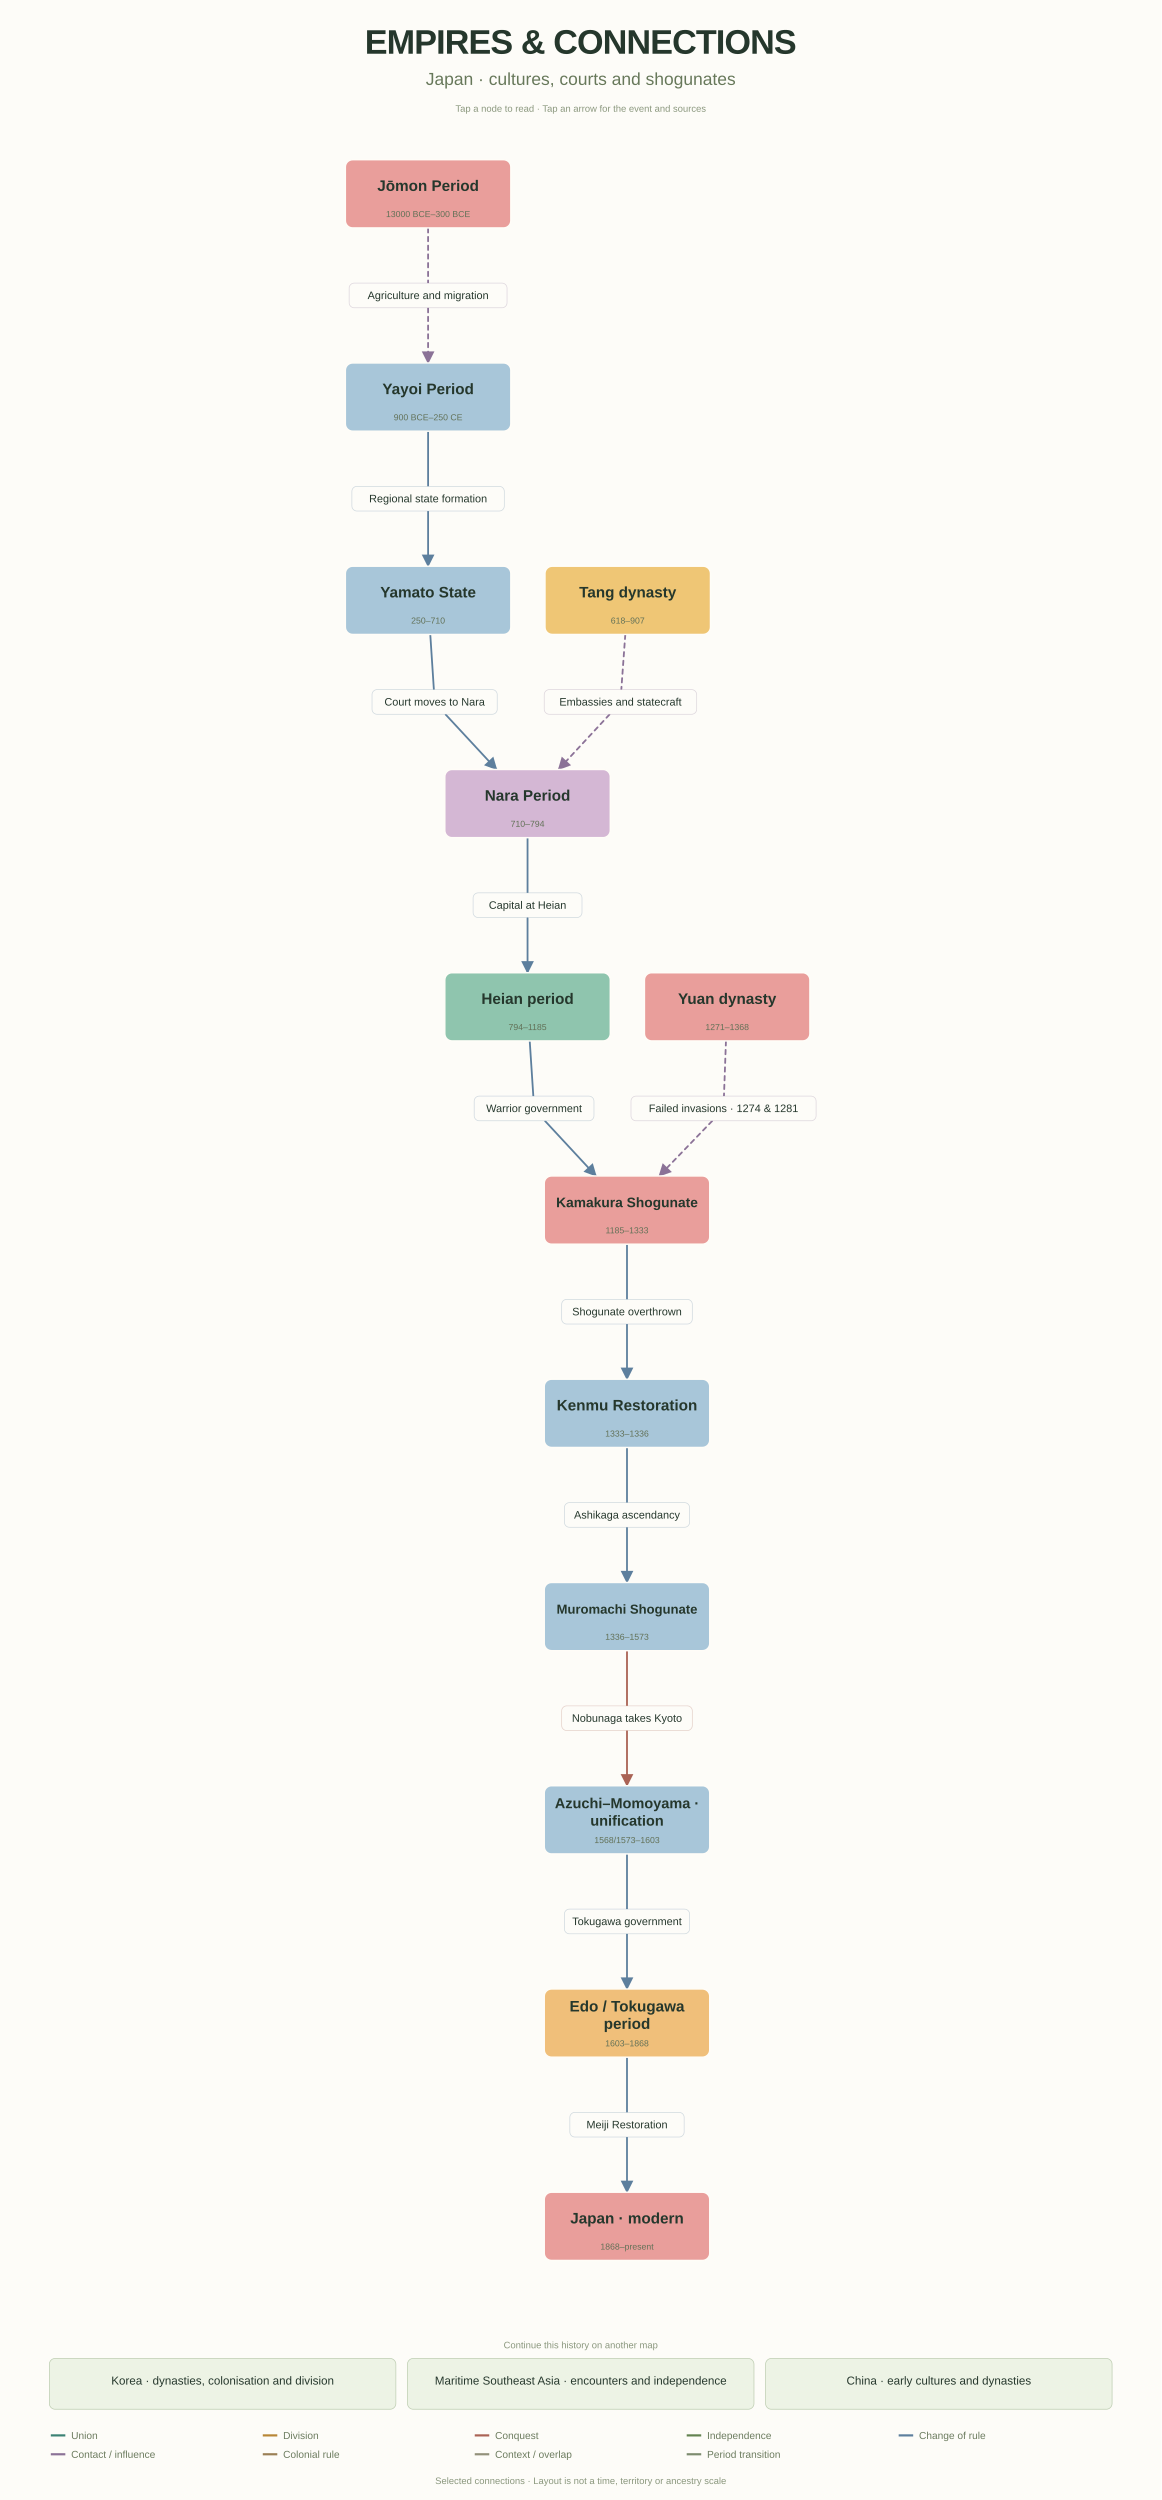
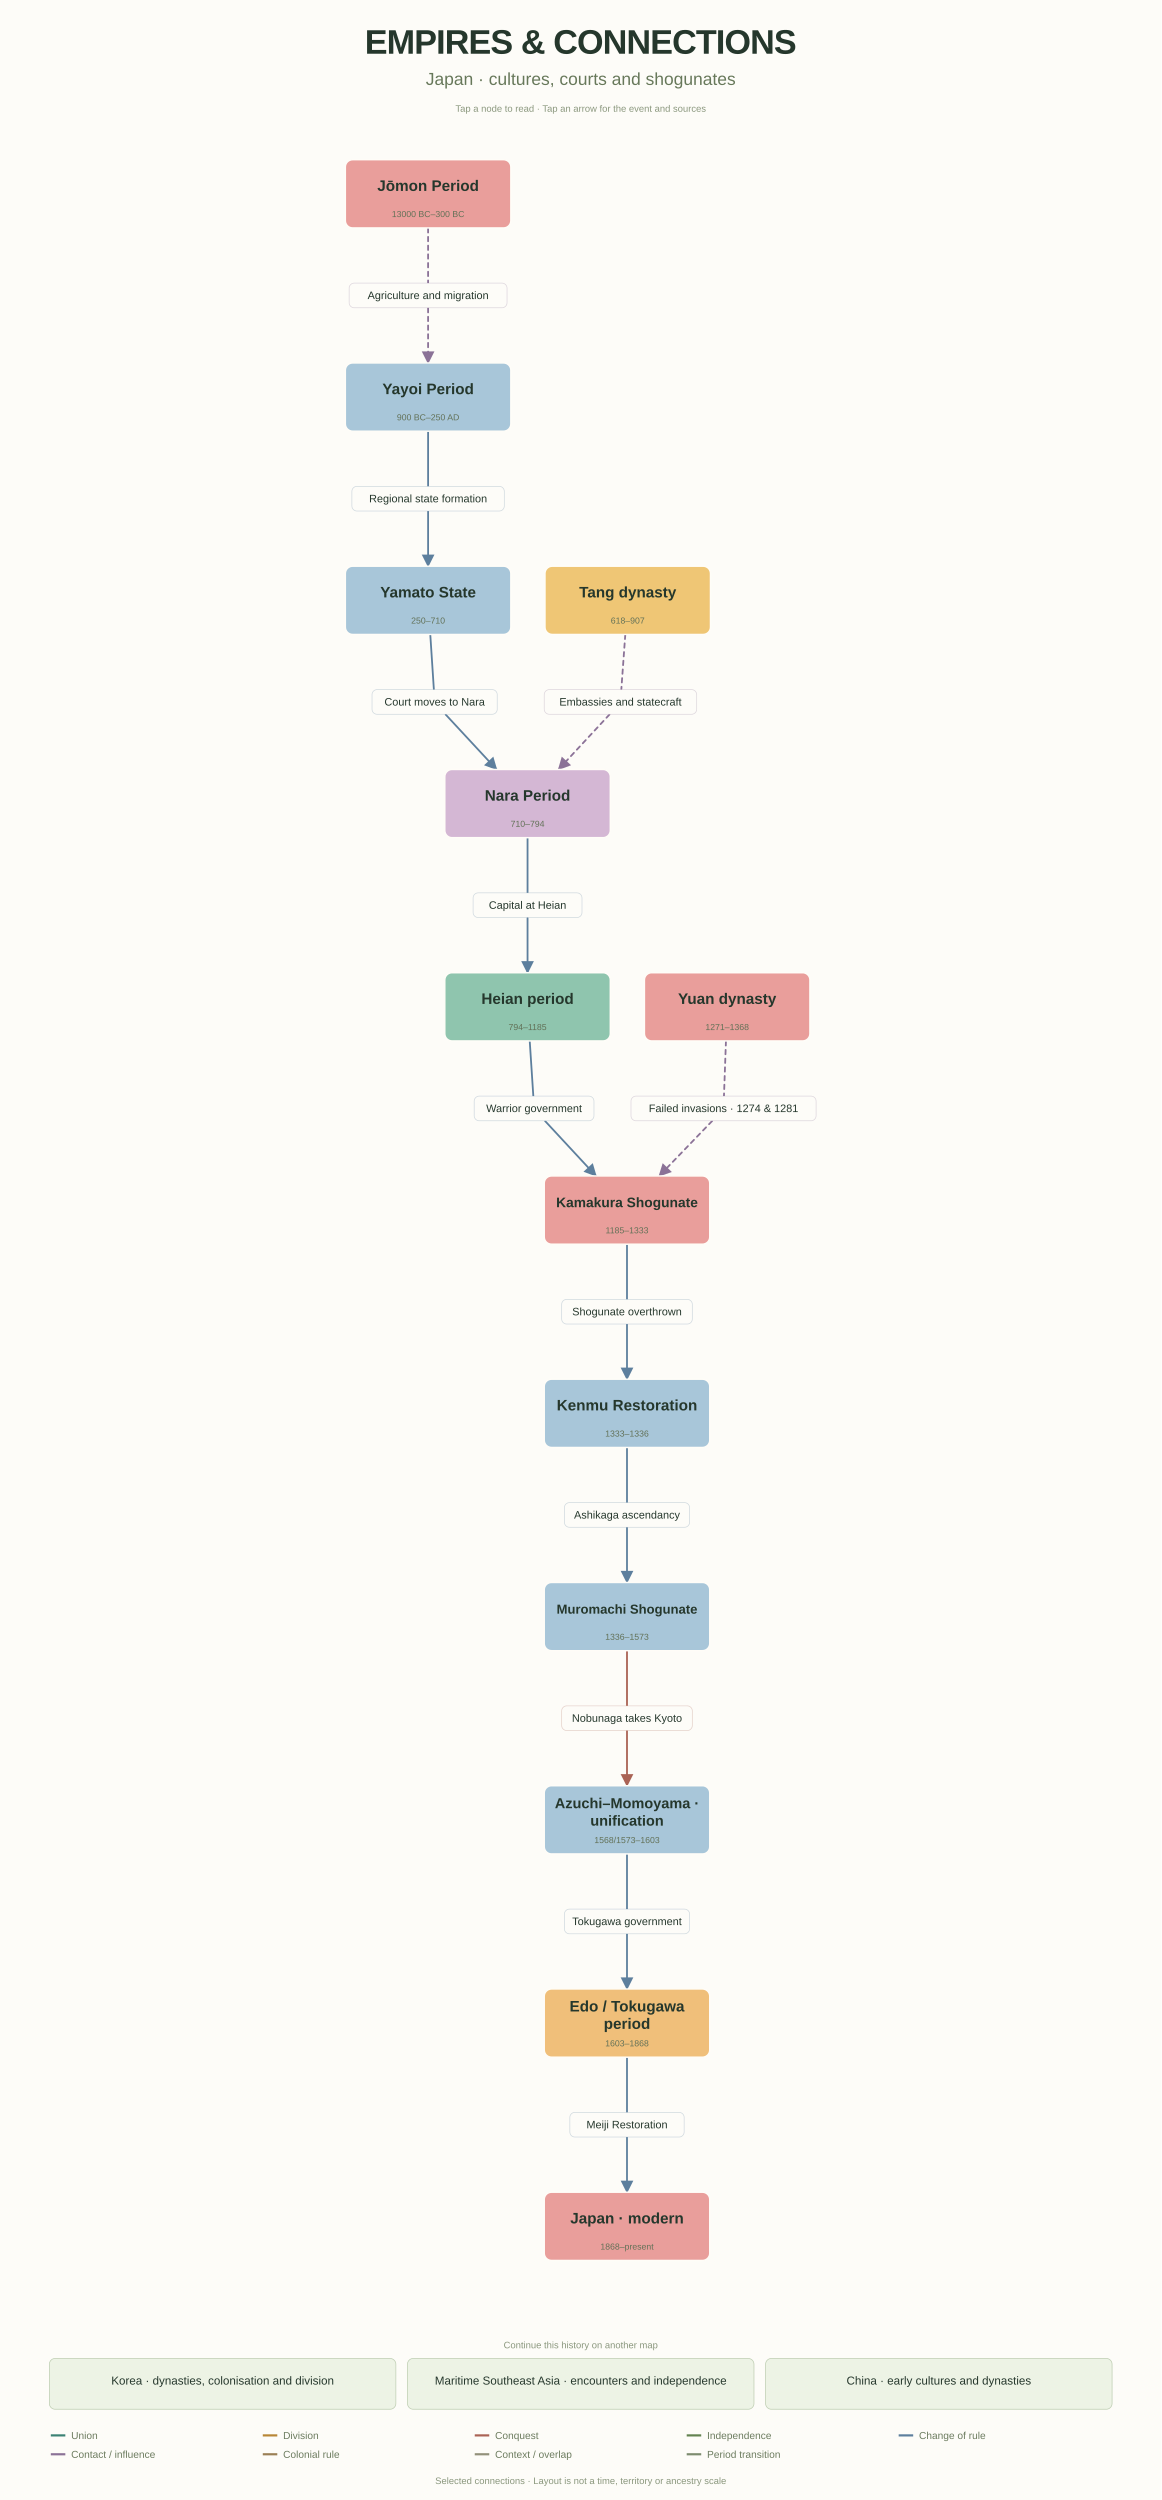
<svg xmlns="http://www.w3.org/2000/svg" viewBox="0 0 1600 3444" width="1600" height="3444" role="group" aria-labelledby="map-title-japan-transformations map-desc-japan-transformations">
  <defs>
    <marker id="arrow-japan-transformations-union" viewBox="0 0 10 10" refX="9" refY="5" markerWidth="7" markerHeight="7" orient="auto-start-reverse">
      <path d="M0 0L10 5L0 10Z" fill="#3b8274" />
    </marker>
    <marker id="arrow-japan-transformations-division" viewBox="0 0 10 10" refX="9" refY="5" markerWidth="7" markerHeight="7" orient="auto-start-reverse">
      <path d="M0 0L10 5L0 10Z" fill="#b88636" />
    </marker>
    <marker id="arrow-japan-transformations-conquest" viewBox="0 0 10 10" refX="9" refY="5" markerWidth="7" markerHeight="7" orient="auto-start-reverse">
      <path d="M0 0L10 5L0 10Z" fill="#aa6355" />
    </marker>
    <marker id="arrow-japan-transformations-independence" viewBox="0 0 10 10" refX="9" refY="5" markerWidth="7" markerHeight="7" orient="auto-start-reverse">
      <path d="M0 0L10 5L0 10Z" fill="#638350" />
    </marker>
    <marker id="arrow-japan-transformations-continuation" viewBox="0 0 10 10" refX="9" refY="5" markerWidth="7" markerHeight="7" orient="auto-start-reverse">
      <path d="M0 0L10 5L0 10Z" fill="#5d7f9d" />
    </marker>
    <marker id="arrow-japan-transformations-contact" viewBox="0 0 10 10" refX="9" refY="5" markerWidth="7" markerHeight="7" orient="auto-start-reverse">
      <path d="M0 0L10 5L0 10Z" fill="#8b7297" />
    </marker>
    <marker id="arrow-japan-transformations-colonial" viewBox="0 0 10 10" refX="9" refY="5" markerWidth="7" markerHeight="7" orient="auto-start-reverse">
      <path d="M0 0L10 5L0 10Z" fill="#9a8055" />
    </marker>
    <marker id="arrow-japan-transformations-context" viewBox="0 0 10 10" refX="9" refY="5" markerWidth="7" markerHeight="7" orient="auto-start-reverse">
      <path d="M0 0L10 5L0 10Z" fill="#92917a" />
    </marker>
    <marker id="arrow-japan-transformations-period" viewBox="0 0 10 10" refX="9" refY="5" markerWidth="7" markerHeight="7" orient="auto-start-reverse">
      <path d="M0 0L10 5L0 10Z" fill="#7d8c6f" />
    </marker>
  </defs>
  <style>text{font-family:Arial,Helvetica,sans-serif;fill:#25372c}.map-node,.map-edge{cursor:pointer;outline:none}.map-node rect{stroke:#fffdf8;stroke-width:2}.map-node:hover rect,.map-node:focus rect{stroke:#3c5441;stroke-width:3}.map-label{font-size:21px;font-weight:600;pointer-events:none}.map-date{font-size:12px;fill:#617056;pointer-events:none}.edge-line{fill:none;stroke-width:2.5;stroke-linejoin:round;stroke-linecap:round}.edge-hit{fill:none;stroke:transparent;stroke-width:36;vector-effect:non-scaling-stroke}.map-edge:hover .edge-label-bg,.map-edge:focus .edge-label-bg{stroke:#334d3c;stroke-width:2}.map-edge:hover .edge-line,.map-edge:focus .edge-line{stroke-width:4}.edge-label{font-size:15px;font-weight:500;pointer-events:none}.map-heading{font-size:47px;font-weight:700;letter-spacing:-1.2px}.map-subtitle{font-size:24px;fill:#67785a}.map-micro{font-size:13px;fill:#8a977d}.map-node.dim{opacity:.15}.map-node.hit rect{stroke:#294332;stroke-width:4}.map-node.selected rect{stroke:#294332;stroke-width:4}.map-edge.related .edge-line{stroke-width:4.5}</style>
  <rect width="100%" height="100%" fill="#fdfcf8" />
  <text class="map-heading" x="800" y="74" text-anchor="middle">EMPIRES &amp; CONNECTIONS</text>
  <text class="map-subtitle" x="800" y="117" text-anchor="middle">Japan · cultures, courts and shogunates</text>
  <text class="map-micro" x="800" y="154" text-anchor="middle">Tap a node to read · Tap an arrow for the event and sources</text>
  <g class="map-edge" id="map-edge-japan-transformations-ea-jomon-yayoi" data-connection="ea-jomon-yayoi" data-map="japan-transformations" role="button" tabindex="0" aria-haspopup="dialog" aria-label="Jōmon Period to Yayoi Period: Agriculture and migration. Open relationship details." style="--edge-color:#8b7297">
    <path class="edge-hit" d="M589.75 314.34C589.75 340.33 589.75 371.16 589.75 389.62" />
    <path class="edge-line" stroke="#8b7297" stroke-dasharray="6 6" d="M589.75 314.34C589.75 340.33 589.75 371.16 589.75 389.62" />
    <path class="edge-hit" d="M589.75 424.37C589.75 442.86 589.75 473.77 589.75 499.8" />
    <path class="edge-line" stroke="#8b7297" stroke-dasharray="6 6" d="M589.75 424.37C589.75 442.86 589.75 473.77 589.75 499.8" marker-end="url(#arrow-japan-transformations-contact)" />
    <rect class="edge-label-bg" x="481" y="390" width="217.5" height="34" rx="7" fill="#fdfcf8" stroke="#8b7297" stroke-opacity=".28" />
    <text class="edge-label" x="589.75" y="412" text-anchor="middle">Agriculture and migration</text>
  </g>
  <g class="map-edge" id="map-edge-japan-transformations-ea-yayoi-yamato" data-connection="ea-yayoi-yamato" data-map="japan-transformations" role="button" tabindex="0" aria-haspopup="dialog" aria-label="Yayoi Period to Yamato State: Regional state formation. Open relationship details." style="--edge-color:#5d7f9d">
    <path class="edge-hit" d="M589.75 594.34C589.75 620.33 589.75 651.16 589.75 669.62" />
    <path class="edge-line" stroke="#5d7f9d" d="M589.75 594.34C589.75 620.33 589.75 651.16 589.75 669.62" />
    <path class="edge-hit" d="M589.75 704.37C589.75 722.86 589.75 753.77 589.75 779.8" />
    <path class="edge-line" stroke="#5d7f9d" d="M589.75 704.37C589.75 722.86 589.75 753.77 589.75 779.8" marker-end="url(#arrow-japan-transformations-continuation)" />
    <rect class="edge-label-bg" x="484.75" y="670" width="210" height="34" rx="7" fill="#fdfcf8" stroke="#5d7f9d" stroke-opacity=".28" />
    <text class="edge-label" x="589.75" y="692" text-anchor="middle">Regional state formation</text>
  </g>
  <g class="map-edge" id="map-edge-japan-transformations-ea-yamato-nara" data-connection="ea-yamato-nara" data-map="japan-transformations" role="button" tabindex="0" aria-haspopup="dialog" aria-label="Yamato State to Nara Period: Court moves to Nara. Open relationship details." style="--edge-color:#5d7f9d">
    <path class="edge-hit" d="M592.77 874.34C594.47 900.33 596.48 931.16 597.68 949.62" />
    <path class="edge-line" stroke="#5d7f9d" d="M592.77 874.34C594.47 900.33 596.48 931.16 597.68 949.62" />
    <path class="edge-hit" d="M613.94 984.37C631.09 1002.86 659.75 1033.77 683.9 1059.8" />
    <path class="edge-line" stroke="#5d7f9d" d="M613.94 984.37C631.09 1002.86 659.75 1033.77 683.9 1059.8" marker-end="url(#arrow-japan-transformations-continuation)" />
    <rect class="edge-label-bg" x="512.5" y="950" width="172.5" height="34" rx="7" fill="#fdfcf8" stroke="#5d7f9d" stroke-opacity=".28" />
    <text class="edge-label" x="598.75" y="972" text-anchor="middle">Court moves to Nara</text>
  </g>
  <g class="map-edge" id="map-edge-japan-transformations-ea-nara-heian" data-connection="ea-nara-heian" data-map="japan-transformations" role="button" tabindex="0" aria-haspopup="dialog" aria-label="Nara Period to Heian period: Capital at Heian. Open relationship details." style="--edge-color:#5d7f9d">
    <path class="edge-hit" d="M726.75 1154.34C726.75 1180.33 726.75 1211.16 726.75 1229.62" />
    <path class="edge-line" stroke="#5d7f9d" d="M726.75 1154.34C726.75 1180.33 726.75 1211.16 726.75 1229.62" />
    <path class="edge-hit" d="M726.75 1264.37C726.75 1282.86 726.75 1313.77 726.75 1339.8" />
    <path class="edge-line" stroke="#5d7f9d" d="M726.75 1264.37C726.75 1282.86 726.75 1313.77 726.75 1339.8" marker-end="url(#arrow-japan-transformations-continuation)" />
    <rect class="edge-label-bg" x="651.75" y="1230" width="150" height="34" rx="7" fill="#fdfcf8" stroke="#5d7f9d" stroke-opacity=".28" />
    <text class="edge-label" x="726.75" y="1252" text-anchor="middle">Capital at Heian</text>
  </g>
  <g class="map-edge" id="map-edge-japan-transformations-ea-tang-nara" data-connection="ea-tang-nara" data-map="japan-transformations" role="button" tabindex="0" aria-haspopup="dialog" aria-label="Tang dynasty to Nara Period: Embassies and statecraft. Open relationship details." style="--edge-color:#8b7297">
    <path class="edge-hit" d="M861.39 874.34C859.51 900.33 857.27 931.16 855.94 949.62" />
    <path class="edge-line" stroke="#8b7297" stroke-dasharray="6 6" d="M861.39 874.34C859.51 900.33 857.27 931.16 855.94 949.62" />
    <path class="edge-hit" d="M839.56 984.37C822.41 1002.86 793.75 1033.77 769.6 1059.8" />
    <path class="edge-line" stroke="#8b7297" stroke-dasharray="6 6" d="M839.56 984.37C822.41 1002.86 793.75 1033.77 769.6 1059.8" marker-end="url(#arrow-japan-transformations-contact)" />
    <rect class="edge-label-bg" x="749.75" y="950" width="210" height="34" rx="7" fill="#fdfcf8" stroke="#8b7297" stroke-opacity=".28" />
    <text class="edge-label" x="854.75" y="972" text-anchor="middle">Embassies and statecraft</text>
  </g>
  <g class="map-edge" id="map-edge-japan-transformations-ea-heian-kamakura" data-connection="ea-heian-kamakura" data-map="japan-transformations" role="button" tabindex="0" aria-haspopup="dialog" aria-label="Heian period to Kamakura Shogunate: Warrior government. Open relationship details." style="--edge-color:#5d7f9d">
    <path class="edge-hit" d="M729.77 1434.34C731.47 1460.33 733.48 1491.16 734.68 1509.62" />
    <path class="edge-line" stroke="#5d7f9d" d="M729.77 1434.34C731.47 1460.33 733.48 1491.16 734.68 1509.62" />
    <path class="edge-hit" d="M750.94 1544.37C768.09 1562.86 796.75 1593.77 820.9 1619.8" />
    <path class="edge-line" stroke="#5d7f9d" d="M750.94 1544.37C768.09 1562.86 796.75 1593.77 820.9 1619.8" marker-end="url(#arrow-japan-transformations-continuation)" />
    <rect class="edge-label-bg" x="653.25" y="1510" width="165" height="34" rx="7" fill="#fdfcf8" stroke="#5d7f9d" stroke-opacity=".28" />
    <text class="edge-label" x="735.75" y="1532" text-anchor="middle">Warrior government</text>
  </g>
  <g class="map-edge" id="map-edge-japan-transformations-ea-yuan-kamakura" data-connection="ea-yuan-kamakura" data-map="japan-transformations" role="button" tabindex="0" aria-haspopup="dialog" aria-label="Yuan dynasty to Kamakura Shogunate: Failed invasions · 1274 &amp; 1281. Open relationship details." style="--edge-color:#8b7297">
    <path class="edge-hit" d="M1000.07 1434.34C999.13 1460.33 998.01 1491.16 997.34 1509.62" />
    <path class="edge-line" stroke="#8b7297" stroke-dasharray="6 6" d="M1000.07 1434.34C999.13 1460.33 998.01 1491.16 997.34 1509.62" />
    <path class="edge-hit" d="M980.97 1544.37C963.15 1562.86 933.36 1593.77 908.28 1619.8" />
    <path class="edge-line" stroke="#8b7297" stroke-dasharray="6 6" d="M980.97 1544.37C963.15 1562.86 933.36 1593.77 908.28 1619.8" marker-end="url(#arrow-japan-transformations-contact)" />
    <rect class="edge-label-bg" x="869.25" y="1510" width="255" height="34" rx="7" fill="#fdfcf8" stroke="#8b7297" stroke-opacity=".28" />
    <text class="edge-label" x="996.75" y="1532" text-anchor="middle">Failed invasions · 1274 &amp; 1281</text>
  </g>
  <g class="map-edge" id="map-edge-japan-transformations-ea-kamakura-kenmu" data-connection="ea-kamakura-kenmu" data-map="japan-transformations" role="button" tabindex="0" aria-haspopup="dialog" aria-label="Kamakura Shogunate to Kenmu Restoration: Shogunate overthrown. Open relationship details." style="--edge-color:#5d7f9d">
    <path class="edge-hit" d="M863.75 1714.34C863.75 1740.33 863.75 1771.16 863.75 1789.62" />
    <path class="edge-line" stroke="#5d7f9d" d="M863.75 1714.34C863.75 1740.33 863.75 1771.16 863.75 1789.62" />
    <path class="edge-hit" d="M863.75 1824.37C863.75 1842.86 863.75 1873.77 863.75 1899.8" />
    <path class="edge-line" stroke="#5d7f9d" d="M863.75 1824.37C863.75 1842.86 863.75 1873.77 863.75 1899.8" marker-end="url(#arrow-japan-transformations-continuation)" />
    <rect class="edge-label-bg" x="773.75" y="1790" width="180" height="34" rx="7" fill="#fdfcf8" stroke="#5d7f9d" stroke-opacity=".28" />
    <text class="edge-label" x="863.75" y="1812" text-anchor="middle">Shogunate overthrown</text>
  </g>
  <g class="map-edge" id="map-edge-japan-transformations-ea-kenmu-muromachi" data-connection="ea-kenmu-muromachi" data-map="japan-transformations" role="button" tabindex="0" aria-haspopup="dialog" aria-label="Kenmu Restoration to Muromachi Shogunate: Ashikaga ascendancy. Open relationship details." style="--edge-color:#5d7f9d">
    <path class="edge-hit" d="M863.75 1994.34C863.75 2020.33 863.75 2051.16 863.75 2069.62" />
    <path class="edge-line" stroke="#5d7f9d" d="M863.75 1994.34C863.75 2020.33 863.75 2051.16 863.75 2069.62" />
    <path class="edge-hit" d="M863.75 2104.37C863.75 2122.86 863.75 2153.77 863.75 2179.8" />
    <path class="edge-line" stroke="#5d7f9d" d="M863.75 2104.37C863.75 2122.86 863.75 2153.77 863.75 2179.8" marker-end="url(#arrow-japan-transformations-continuation)" />
    <rect class="edge-label-bg" x="777.5" y="2070" width="172.5" height="34" rx="7" fill="#fdfcf8" stroke="#5d7f9d" stroke-opacity=".28" />
    <text class="edge-label" x="863.75" y="2092" text-anchor="middle">Ashikaga ascendancy</text>
  </g>
  <g class="map-edge" id="map-edge-japan-transformations-ea-muromachi-unification" data-connection="ea-muromachi-unification" data-map="japan-transformations" role="button" tabindex="0" aria-haspopup="dialog" aria-label="Muromachi Shogunate to Azuchi–Momoyama · unification: Nobunaga takes Kyoto. Open relationship details." style="--edge-color:#aa6355">
    <path class="edge-hit" d="M863.75 2274.34C863.75 2300.33 863.75 2331.16 863.75 2349.62" />
    <path class="edge-line" stroke="#aa6355" d="M863.75 2274.34C863.75 2300.33 863.75 2331.16 863.75 2349.62" />
    <path class="edge-hit" d="M863.75 2384.37C863.75 2402.86 863.75 2433.77 863.75 2459.8" />
    <path class="edge-line" stroke="#aa6355" d="M863.75 2384.37C863.75 2402.86 863.75 2433.77 863.75 2459.8" marker-end="url(#arrow-japan-transformations-conquest)" />
    <rect class="edge-label-bg" x="773.75" y="2350" width="180" height="34" rx="7" fill="#fdfcf8" stroke="#aa6355" stroke-opacity=".28" />
    <text class="edge-label" x="863.75" y="2372" text-anchor="middle">Nobunaga takes Kyoto</text>
  </g>
  <g class="map-edge" id="map-edge-japan-transformations-ea-unification-edo" data-connection="ea-unification-edo" data-map="japan-transformations" role="button" tabindex="0" aria-haspopup="dialog" aria-label="Azuchi–Momoyama · unification to Edo / Tokugawa period: Tokugawa government. Open relationship details." style="--edge-color:#5d7f9d">
    <path class="edge-hit" d="M863.75 2554.34C863.75 2580.33 863.75 2611.16 863.75 2629.62" />
    <path class="edge-line" stroke="#5d7f9d" d="M863.75 2554.34C863.75 2580.33 863.75 2611.16 863.75 2629.62" />
    <path class="edge-hit" d="M863.75 2664.37C863.75 2682.86 863.75 2713.77 863.75 2739.8" />
    <path class="edge-line" stroke="#5d7f9d" d="M863.75 2664.37C863.75 2682.86 863.75 2713.77 863.75 2739.8" marker-end="url(#arrow-japan-transformations-continuation)" />
    <rect class="edge-label-bg" x="777.5" y="2630" width="172.5" height="34" rx="7" fill="#fdfcf8" stroke="#5d7f9d" stroke-opacity=".28" />
    <text class="edge-label" x="863.75" y="2652" text-anchor="middle">Tokugawa government</text>
  </g>
  <g class="map-edge" id="map-edge-japan-transformations-ea-edo-meiji" data-connection="ea-edo-meiji" data-map="japan-transformations" role="button" tabindex="0" aria-haspopup="dialog" aria-label="Edo / Tokugawa period to Japan · modern: Meiji Restoration. Open relationship details." style="--edge-color:#5d7f9d">
    <path class="edge-hit" d="M863.75 2834.34C863.75 2860.33 863.75 2891.16 863.75 2909.62" />
    <path class="edge-line" stroke="#5d7f9d" d="M863.75 2834.34C863.75 2860.33 863.75 2891.16 863.75 2909.62" />
    <path class="edge-hit" d="M863.75 2944.37C863.75 2962.86 863.75 2993.77 863.75 3019.8" />
    <path class="edge-line" stroke="#5d7f9d" d="M863.75 2944.37C863.75 2962.86 863.75 2993.77 863.75 3019.8" marker-end="url(#arrow-japan-transformations-continuation)" />
    <rect class="edge-label-bg" x="785" y="2910" width="157.5" height="34" rx="7" fill="#fdfcf8" stroke="#5d7f9d" stroke-opacity=".28" />
    <text class="edge-label" x="863.75" y="2932" text-anchor="middle">Meiji Restoration</text>
  </g>
-   <g class="map-node" id="map-node-japan-transformations-jomon" data-history="jomon" role="button" tabindex="0" aria-haspopup="dialog" aria-label="Jōmon period, 13000 BCE–300 BCE. Open Wikipedia." data-map="japan-transformations">
+   <g class="map-node" id="map-node-japan-transformations-jomon" data-history="jomon" role="button" tabindex="0" aria-haspopup="dialog" aria-label="Jōmon period, 13000 BC–300 BC. Open Wikipedia." data-map="japan-transformations">
    <rect x="475.75" y="220" width="228" height="94" rx="10" fill="#e99e9b" />
    <text class="map-label" style="font-size:21px" x="589.75" y="263" text-anchor="middle">Jōmon Period</text>
-     <text class="map-date" x="589.75" y="299" text-anchor="middle">13000 BCE–300 BCE</text>
-   </g>
-   <g class="map-node" id="map-node-japan-transformations-yayoi" data-history="yayoi" role="button" tabindex="0" aria-haspopup="dialog" aria-label="Yayoi period, 900 BCE–250 CE. Open Wikipedia." data-map="japan-transformations">
+     <text class="map-date" x="589.75" y="299" text-anchor="middle">13000 BC–300 BC</text>
+   </g>
+   <g class="map-node" id="map-node-japan-transformations-yayoi" data-history="yayoi" role="button" tabindex="0" aria-haspopup="dialog" aria-label="Yayoi period, 900 BC–250 AD. Open Wikipedia." data-map="japan-transformations">
    <rect x="475.75" y="500" width="228" height="94" rx="10" fill="#a8c6d9" />
    <text class="map-label" style="font-size:21px" x="589.75" y="543" text-anchor="middle">Yayoi Period</text>
-     <text class="map-date" x="589.75" y="579" text-anchor="middle">900 BCE–250 CE</text>
-   </g>
-   <g class="map-node" id="map-node-japan-transformations-yamato" data-history="yamato" role="button" tabindex="0" aria-haspopup="dialog" aria-label="Yamato polity · Kofun and Asuka periods, 250 CE–710 CE. Open Wikipedia." data-map="japan-transformations">
+     <text class="map-date" x="589.75" y="579" text-anchor="middle">900 BC–250 AD</text>
+   </g>
+   <g class="map-node" id="map-node-japan-transformations-yamato" data-history="yamato" role="button" tabindex="0" aria-haspopup="dialog" aria-label="Yamato polity · Kofun and Asuka periods, 250 AD–710 AD. Open Wikipedia." data-map="japan-transformations">
    <rect x="475.75" y="780" width="228" height="94" rx="10" fill="#a8c6d9" />
    <text class="map-label" style="font-size:21px" x="589.75" y="823" text-anchor="middle">Yamato State</text>
    <text class="map-date" x="589.75" y="859" text-anchor="middle">250–710</text>
  </g>
-   <g class="map-node" id="map-node-japan-transformations-nara" data-history="nara" role="button" tabindex="0" aria-haspopup="dialog" aria-label="Nara period, 710 CE–794 CE. Open Wikipedia." data-map="japan-transformations">
+   <g class="map-node" id="map-node-japan-transformations-nara" data-history="nara" role="button" tabindex="0" aria-haspopup="dialog" aria-label="Nara period, 710 AD–794 AD. Open Wikipedia." data-map="japan-transformations">
    <rect x="612.75" y="1060" width="228" height="94" rx="10" fill="#d4b7d4" />
    <text class="map-label" style="font-size:21px" x="726.75" y="1103" text-anchor="middle">Nara Period</text>
    <text class="map-date" x="726.75" y="1139" text-anchor="middle">710–794</text>
  </g>
-   <g class="map-node" id="map-node-japan-transformations-heian" data-history="heian" role="button" tabindex="0" aria-haspopup="dialog" aria-label="Heian period, 794 CE–1185 CE. Open Wikipedia." data-map="japan-transformations">
+   <g class="map-node" id="map-node-japan-transformations-heian" data-history="heian" role="button" tabindex="0" aria-haspopup="dialog" aria-label="Heian period, 794 AD–1185 AD. Open Wikipedia." data-map="japan-transformations">
    <rect x="612.75" y="1340" width="228" height="94" rx="10" fill="#8fc5ae" />
    <text class="map-label" style="font-size:21px" x="726.75" y="1383" text-anchor="middle">Heian period</text>
    <text class="map-date" x="726.75" y="1419" text-anchor="middle">794–1185</text>
  </g>
-   <g class="map-node" id="map-node-japan-transformations-kamakura" data-history="kamakura" role="button" tabindex="0" aria-haspopup="dialog" aria-label="Kamakura shogunate, 1185 CE–1333 CE. Open Wikipedia." data-map="japan-transformations">
+   <g class="map-node" id="map-node-japan-transformations-kamakura" data-history="kamakura" role="button" tabindex="0" aria-haspopup="dialog" aria-label="Kamakura shogunate, 1185 AD–1333 AD. Open Wikipedia." data-map="japan-transformations">
    <rect x="749.75" y="1620" width="228" height="94" rx="10" fill="#e99e9b" />
    <text class="map-label" style="font-size:19px" x="863.75" y="1663" text-anchor="middle">Kamakura Shogunate</text>
    <text class="map-date" x="863.75" y="1699" text-anchor="middle">1185–1333</text>
  </g>
-   <g class="map-node" id="map-node-japan-transformations-ea-kenmu" data-history="ea-kenmu" role="button" tabindex="0" aria-haspopup="dialog" aria-label="Kenmu Restoration, 1333–1336 CE. Open Wikipedia." data-map="japan-transformations">
+   <g class="map-node" id="map-node-japan-transformations-ea-kenmu" data-history="ea-kenmu" role="button" tabindex="0" aria-haspopup="dialog" aria-label="Kenmu Restoration, 1333–1336 AD. Open Wikipedia." data-map="japan-transformations">
    <rect x="749.75" y="1900" width="228" height="94" rx="10" fill="#a8c6d9" />
    <text class="map-label" style="font-size:21px" x="863.75" y="1943" text-anchor="middle">Kenmu Restoration</text>
    <text class="map-date" x="863.75" y="1979" text-anchor="middle">1333–1336</text>
  </g>
-   <g class="map-node" id="map-node-japan-transformations-muromachi" data-history="muromachi" role="button" tabindex="0" aria-haspopup="dialog" aria-label="Muromachi / Ashikaga shogunate, 1336 CE–1573 CE. Open Wikipedia." data-map="japan-transformations">
+   <g class="map-node" id="map-node-japan-transformations-muromachi" data-history="muromachi" role="button" tabindex="0" aria-haspopup="dialog" aria-label="Muromachi / Ashikaga shogunate, 1336 AD–1573 AD. Open Wikipedia." data-map="japan-transformations">
    <rect x="749.75" y="2180" width="228" height="94" rx="10" fill="#a8c6d9" />
    <text class="map-label" style="font-size:18px" x="863.75" y="2223" text-anchor="middle">Muromachi Shogunate</text>
    <text class="map-date" x="863.75" y="2259" text-anchor="middle">1336–1573</text>
  </g>
-   <g class="map-node" id="map-node-japan-transformations-ea-momoyama" data-history="ea-momoyama" role="button" tabindex="0" aria-haspopup="dialog" aria-label="Azuchi–Momoyama · unification, 1568/1573–1603 CE. Open Wikipedia." data-map="japan-transformations">
+   <g class="map-node" id="map-node-japan-transformations-ea-momoyama" data-history="ea-momoyama" role="button" tabindex="0" aria-haspopup="dialog" aria-label="Azuchi–Momoyama · unification, 1568/1573–1603 AD. Open Wikipedia." data-map="japan-transformations">
    <rect x="749.75" y="2460" width="228" height="94" rx="10" fill="#a8c6d9" />
    <text class="map-label" style="font-size:20px" x="863.75" y="2491" text-anchor="middle">Azuchi–Momoyama ·</text>
    <text class="map-label" style="font-size:20px" x="863.75" y="2515" text-anchor="middle">unification</text>
    <text class="map-date" x="863.75" y="2539" text-anchor="middle">1568/1573–1603</text>
  </g>
-   <g class="map-node" id="map-node-japan-transformations-edo" data-history="edo" role="button" tabindex="0" aria-haspopup="dialog" aria-label="Edo / Tokugawa period, 1603–1868 CE. Open Wikipedia." data-map="japan-transformations">
+   <g class="map-node" id="map-node-japan-transformations-edo" data-history="edo" role="button" tabindex="0" aria-haspopup="dialog" aria-label="Edo / Tokugawa period, 1603–1868 AD. Open Wikipedia." data-map="japan-transformations">
    <rect x="749.75" y="2740" width="228" height="94" rx="10" fill="#f0bf7a" />
    <text class="map-label" style="font-size:21px" x="863.75" y="2771" text-anchor="middle">Edo / Tokugawa</text>
    <text class="map-label" style="font-size:21px" x="863.75" y="2795" text-anchor="middle">period</text>
    <text class="map-date" x="863.75" y="2819" text-anchor="middle">1603–1868</text>
  </g>
-   <g class="map-node" id="map-node-japan-transformations-japanmodern" data-history="japanmodern" role="button" tabindex="0" aria-haspopup="dialog" aria-label="Japan · modern eras, 1868 CE–present. Open Wikipedia." data-map="japan-transformations">
+   <g class="map-node" id="map-node-japan-transformations-japanmodern" data-history="japanmodern" role="button" tabindex="0" aria-haspopup="dialog" aria-label="Japan · modern eras, 1868 AD–present. Open Wikipedia." data-map="japan-transformations">
    <rect x="749.75" y="3020" width="228" height="94" rx="10" fill="#e99e9b" />
    <text class="map-label" style="font-size:21px" x="863.75" y="3063" text-anchor="middle">Japan · modern</text>
    <text class="map-date" x="863.75" y="3099" text-anchor="middle">1868–present</text>
  </g>
-   <g class="map-node" id="map-node-japan-transformations-tang" data-history="tang" role="button" tabindex="0" aria-haspopup="dialog" aria-label="Tang dynasty, 618–907 CE. Open Wikipedia." data-map="japan-transformations">
+   <g class="map-node" id="map-node-japan-transformations-tang" data-history="tang" role="button" tabindex="0" aria-haspopup="dialog" aria-label="Tang dynasty, 618–907 AD. Open Wikipedia." data-map="japan-transformations">
    <rect x="750.75" y="780" width="228" height="94" rx="10" fill="#efc675" />
    <text class="map-label" style="font-size:21px" x="864.75" y="823" text-anchor="middle">Tang dynasty</text>
    <text class="map-date" x="864.75" y="859" text-anchor="middle">618–907</text>
  </g>
-   <g class="map-node" id="map-node-japan-transformations-yuan" data-history="yuan" role="button" tabindex="0" aria-haspopup="dialog" aria-label="Yuan dynasty, 1271 CE–1368 CE. Open Wikipedia." data-map="japan-transformations">
+   <g class="map-node" id="map-node-japan-transformations-yuan" data-history="yuan" role="button" tabindex="0" aria-haspopup="dialog" aria-label="Yuan dynasty, 1271 AD–1368 AD. Open Wikipedia." data-map="japan-transformations">
    <rect x="887.75" y="1340" width="228" height="94" rx="10" fill="#e99e9b" />
    <text class="map-label" style="font-size:21px" x="1001.75" y="1383" text-anchor="middle">Yuan dynasty</text>
    <text class="map-date" x="1001.75" y="1419" text-anchor="middle">1271–1368</text>
  </g>
  <text class="map-micro" x="800" y="3235" text-anchor="middle">Continue this history on another map</text>
  <g class="map-continuation" id="map-jump-japan-transformations-0" role="button" tabindex="0" data-map-target="korea-histories" data-map-history="japanmodern" aria-label="Korea · dynasties, colonisation and division">
    <rect x="68" y="3249" width="477.333" height="70" rx="8" fill="#edf3e5" stroke="#bdcdb1" />
    <text x="306.667" y="3285" text-anchor="middle" style="font-size:16px">Korea · dynasties, colonisation and division</text>
  </g>
  <g class="map-continuation" id="map-jump-japan-transformations-1" role="button" tabindex="0" data-map-target="southeast-maritime" data-map-history="tang" aria-label="Maritime Southeast Asia · encounters and independence">
    <rect x="561.333" y="3249" width="477.333" height="70" rx="8" fill="#edf3e5" stroke="#bdcdb1" />
    <text x="800" y="3285" text-anchor="middle" style="font-size:16px">Maritime Southeast Asia · encounters and independence</text>
  </g>
  <g class="map-continuation" id="map-jump-japan-transformations-2" role="button" tabindex="0" data-map-target="china-early" data-map-history="tang" aria-label="China · early cultures and dynasties">
    <rect x="1054.667" y="3249" width="477.333" height="70" rx="8" fill="#edf3e5" stroke="#bdcdb1" />
    <text x="1293.333" y="3285" text-anchor="middle" style="font-size:16px">China · early cultures and dynasties</text>
  </g>
  <path d="M70 3355h20" stroke="#3b8274" stroke-width="3" />
  <text x="98" y="3360" style="font-size:14px;fill:#6b7b5e">Union</text>
  <path d="M362 3355h20" stroke="#b88636" stroke-width="3" />
  <text x="390" y="3360" style="font-size:14px;fill:#6b7b5e">Division</text>
  <path d="M654 3355h20" stroke="#aa6355" stroke-width="3" />
  <text x="682" y="3360" style="font-size:14px;fill:#6b7b5e">Conquest</text>
  <path d="M946 3355h20" stroke="#638350" stroke-width="3" />
  <text x="974" y="3360" style="font-size:14px;fill:#6b7b5e">Independence</text>
  <path d="M1238 3355h20" stroke="#5d7f9d" stroke-width="3" />
  <text x="1266" y="3360" style="font-size:14px;fill:#6b7b5e">Change of rule</text>
  <path d="M70 3381h20" stroke="#8b7297" stroke-width="3" />
  <text x="98" y="3386" style="font-size:14px;fill:#6b7b5e">Contact / influence</text>
  <path d="M362 3381h20" stroke="#9a8055" stroke-width="3" />
  <text x="390" y="3386" style="font-size:14px;fill:#6b7b5e">Colonial rule</text>
  <path d="M654 3381h20" stroke="#92917a" stroke-width="3" />
  <text x="682" y="3386" style="font-size:14px;fill:#6b7b5e">Context / overlap</text>
  <path d="M946 3381h20" stroke="#7d8c6f" stroke-width="3" />
  <text x="974" y="3386" style="font-size:14px;fill:#6b7b5e">Period transition</text>
  <text class="map-micro" x="800" y="3422" text-anchor="middle">Selected connections · Layout is not a time, territory or ancestry scale</text>
</svg>
